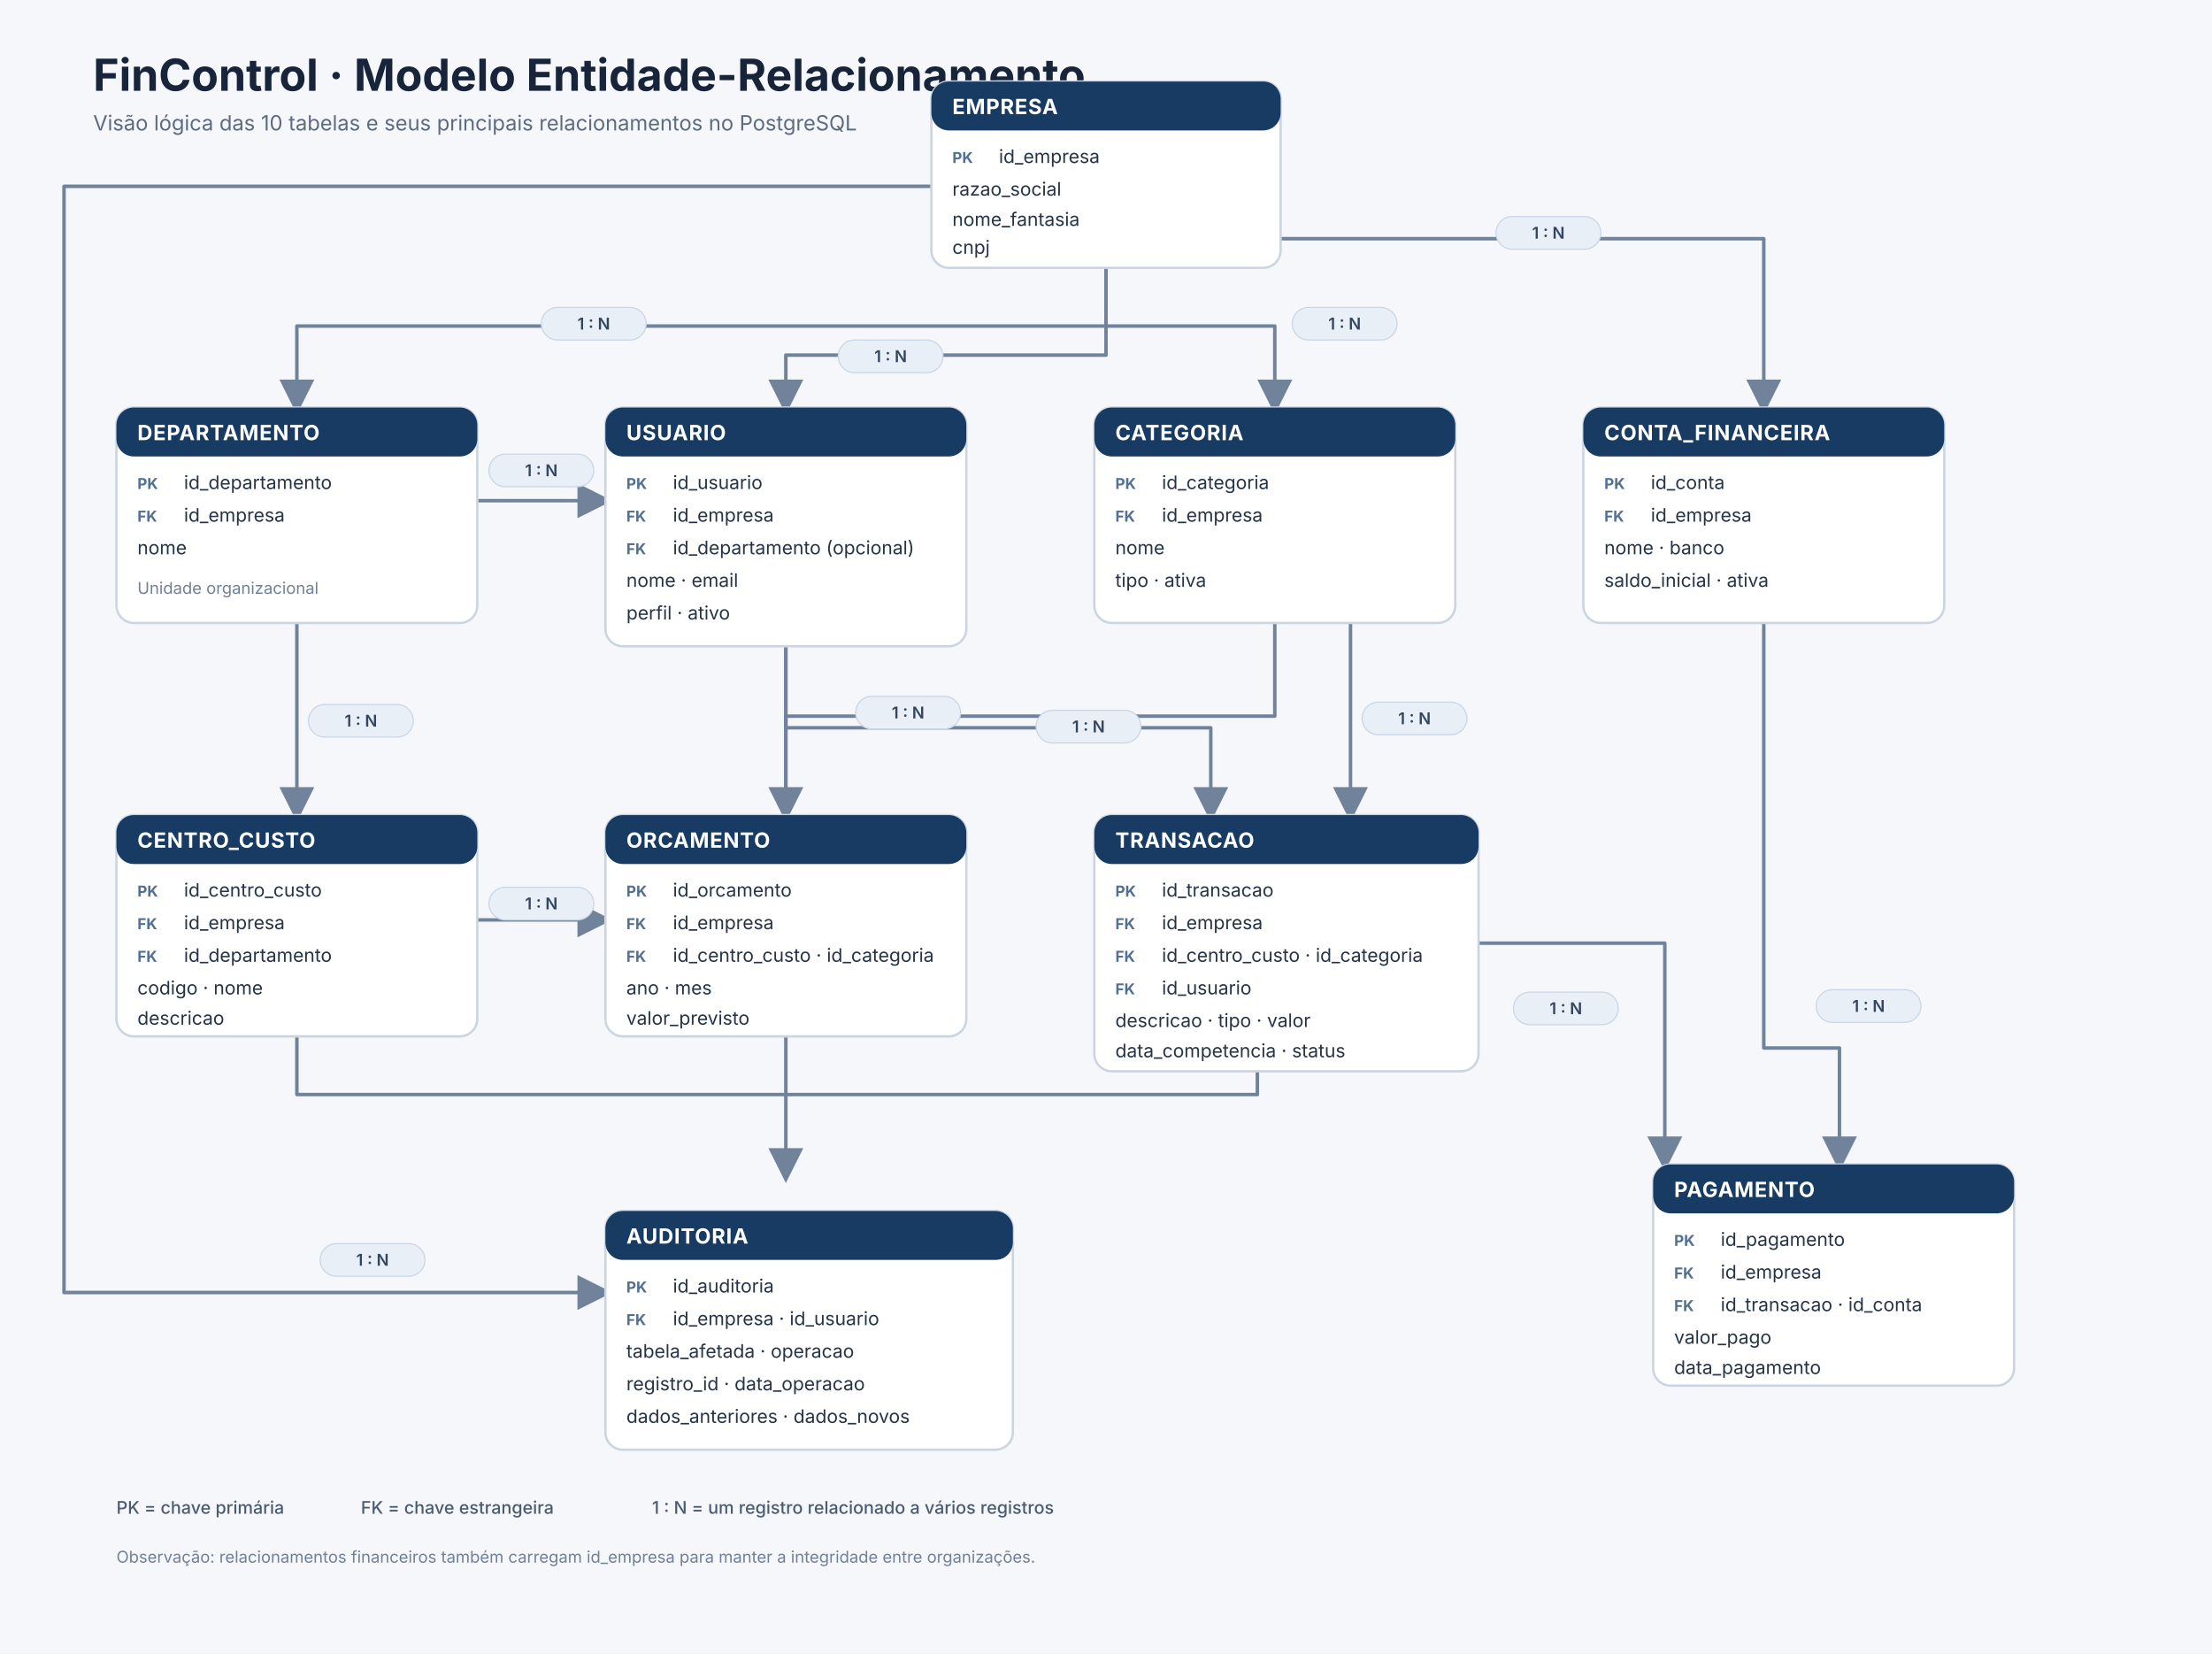
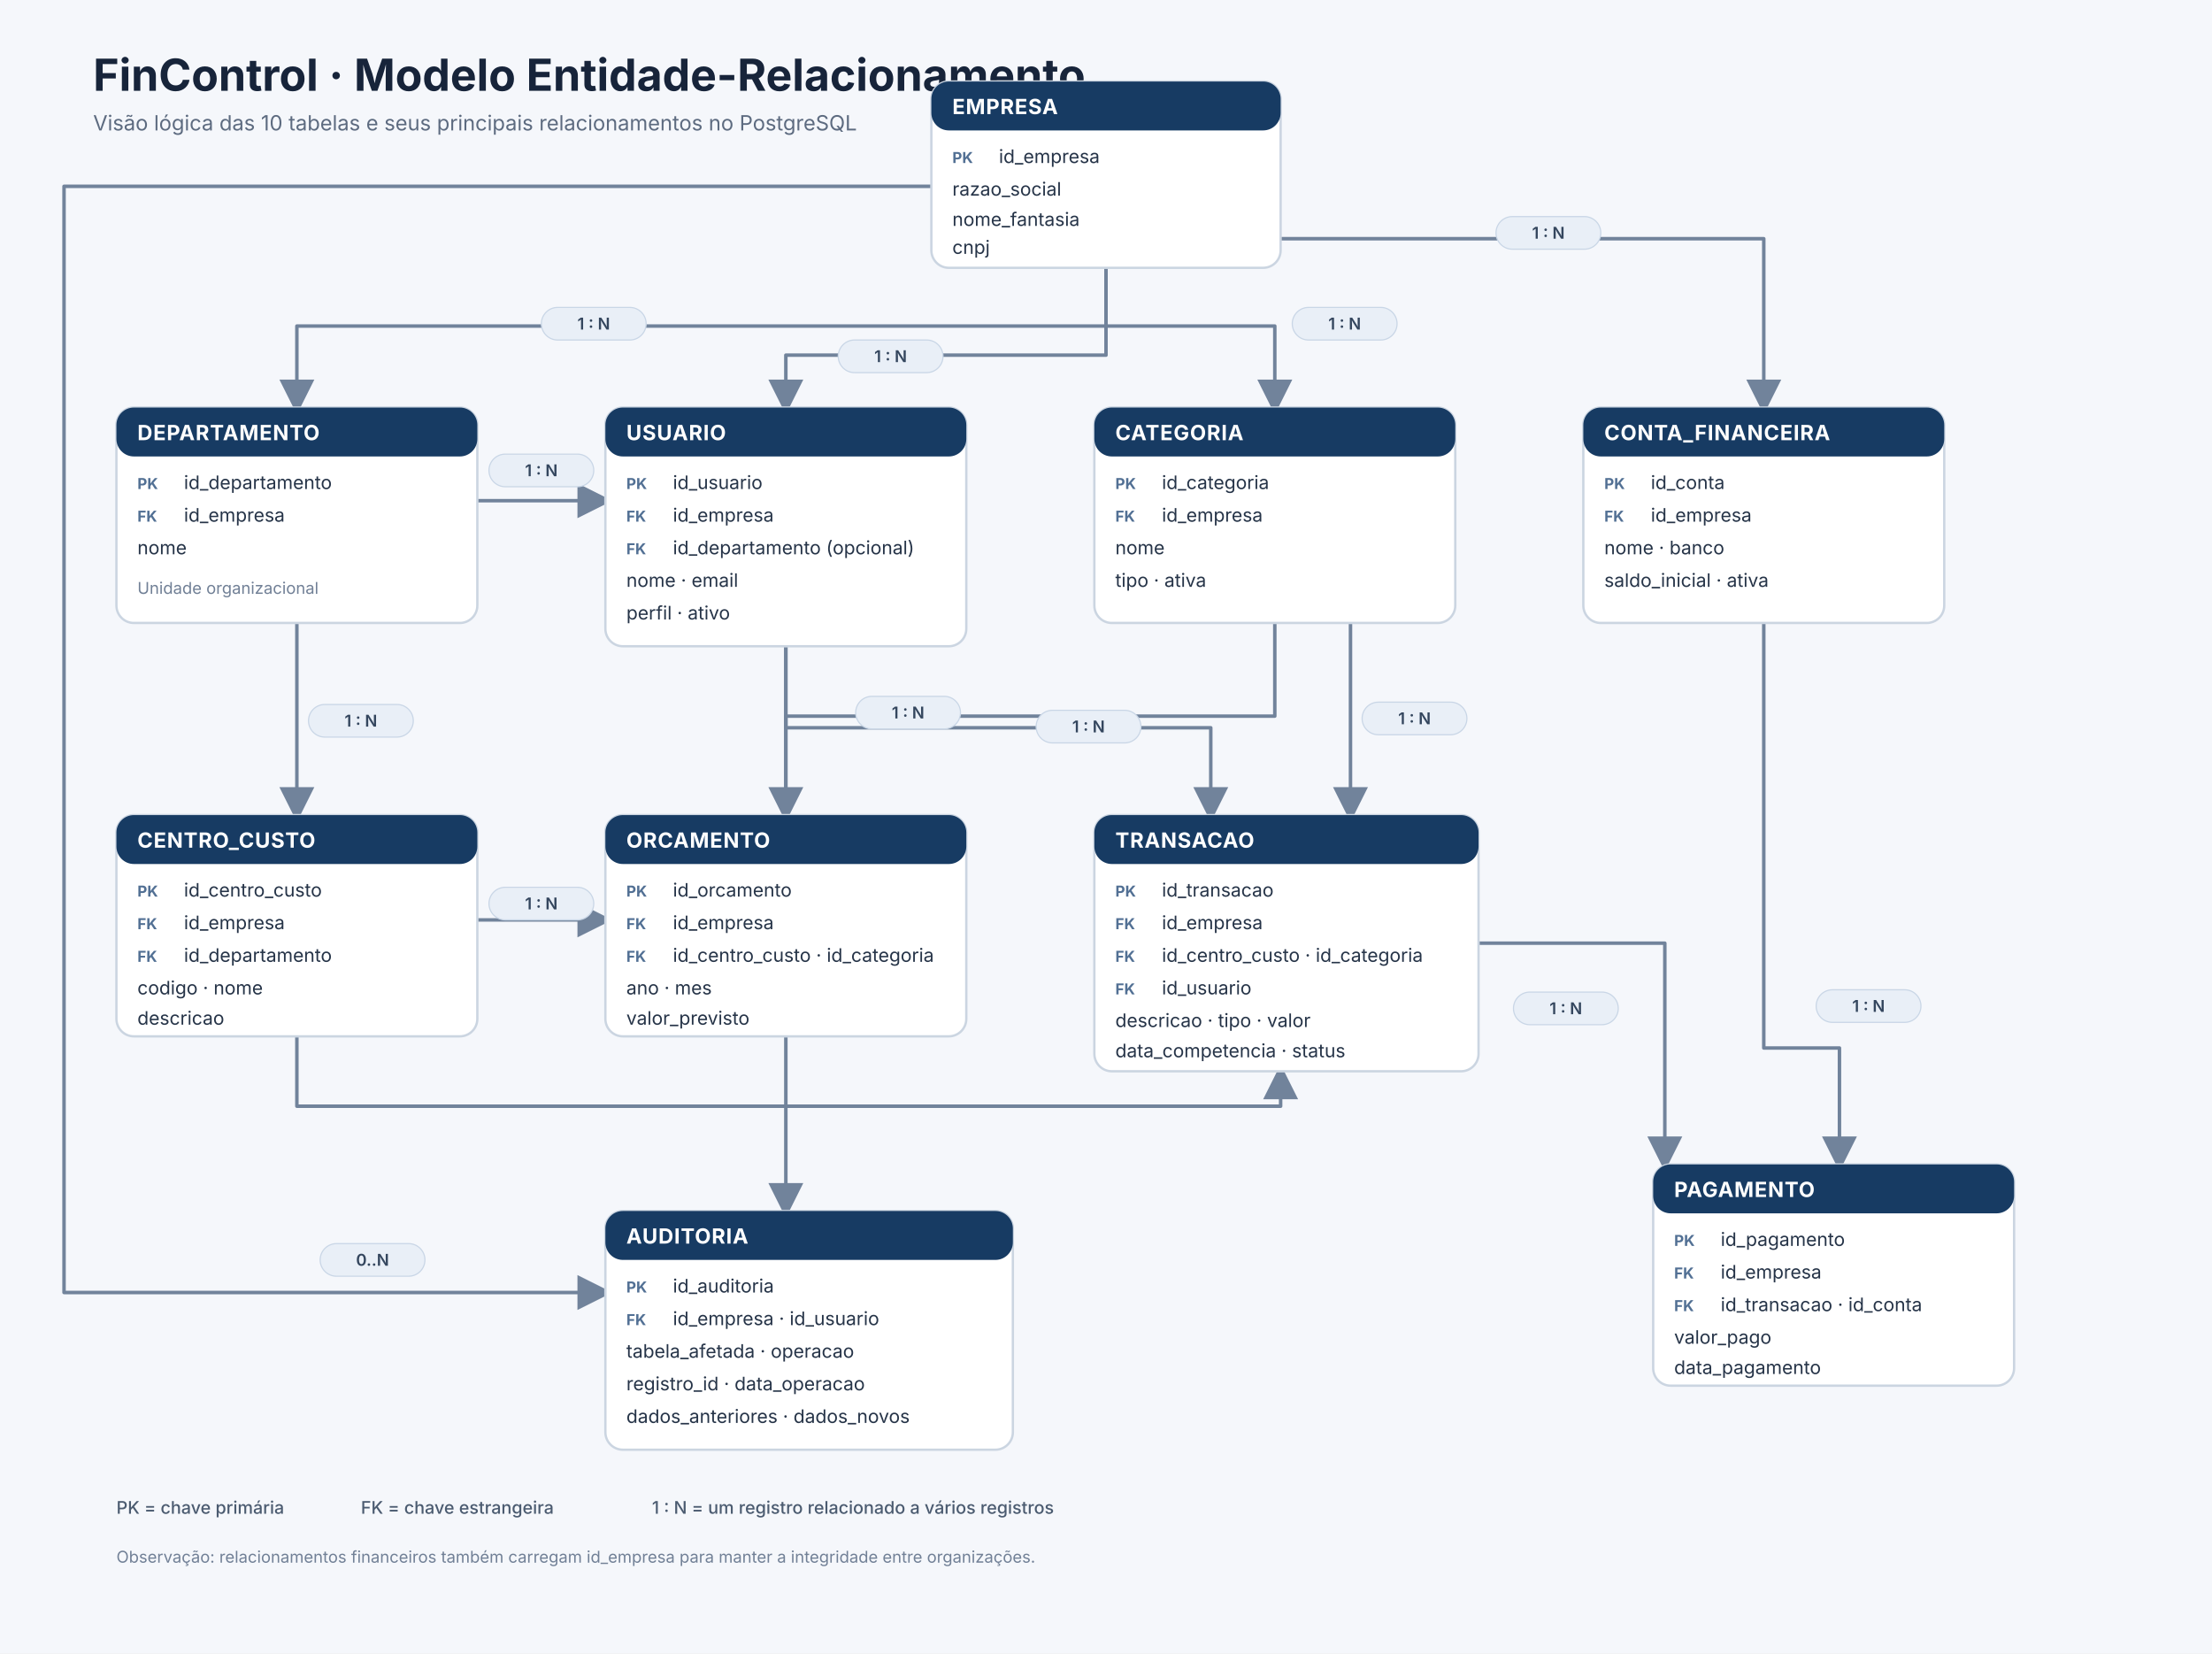
<svg xmlns="http://www.w3.org/2000/svg" width="1900" height="1420" viewBox="0 0 1900 1420" role="img" aria-labelledby="title desc">
  <defs>
    <style>
      .bg{fill:#f5f7fb}
      .heading{font:700 38px Inter,Segoe UI,Arial,sans-serif;fill:#17243a}
      .subheading{font:400 18px Inter,Segoe UI,Arial,sans-serif;fill:#5d6b80}
      .card{fill:#fff;stroke:#cbd5e1;stroke-width:2;rx:15}
      .cardhead{fill:#173b63;rx:15}
      .cardheadtext{font:700 18px Inter,Segoe UI,Arial,sans-serif;fill:#fff;letter-spacing:.6px}
      .field{font:400 16px Inter,Segoe UI,Arial,sans-serif;fill:#263448}
      .key{font:700 13px Inter,Segoe UI,Arial,sans-serif;fill:#527094}
      .edge{fill:none;stroke:#71839b;stroke-width:3;stroke-linecap:round;stroke-linejoin:round}
      .edgeLabel{font:600 14px Inter,Segoe UI,Arial,sans-serif;fill:#34465e}
      .pill{fill:#e9eff7;stroke:#c9d6e6;stroke-width:1}
      .legend{font:500 15px Inter,Segoe UI,Arial,sans-serif;fill:#4b5b70}
      .footer{font:400 14px Inter,Segoe UI,Arial,sans-serif;fill:#718096}
    </style>
    <marker id="arrow" markerWidth="10" markerHeight="10" refX="8" refY="5" orient="auto">
      <path d="M0 0 L10 5 L0 10 Z" fill="#71839b" />
    </marker>
  </defs>
  <rect class="bg" width="1900" height="1420" />
  <text class="heading" x="80" y="78">FinControl · Modelo Entidade-Relacionamento</text>
  <text class="subheading" x="80" y="112">Visão lógica das 10 tabelas e seus principais relacionamentos no PostgreSQL</text>
  <g class="edge" marker-end="url(#arrow)">
    <path d="M950 230 V280 H255 V350" />
    <path d="M950 230 V305 H675 V350" />
    <path d="M950 230 V280 H1095 V350" />
    <path d="M1050 205 H1515 V350" />
    <path d="M255 535 V700" />
    <path d="M410 430 H520" />
    <path d="M410 790 H520" />
-     <path d="M255 860 V940 H1080 V805" />
+     <path d="M255 890 V950 H1100 V920" />
    <path d="M1095 535 V615 H675 V700" />
    <path d="M1160 535 V700" />
    <path d="M675 555 V625 H1040 V700" />
-     <path d="M675 555 V1010" />
+     <path d="M675 555 V1040" />
    <path d="M1270 810 H1430 V1000" />
    <path d="M1515 535 V900 H1580 V1000" />
    <path d="M800 160 H55 V1110 H520" />
  </g>
  <g>
    <rect class="pill" x="465" y="264" width="90" height="28" rx="14" />
    <text class="edgeLabel" x="510" y="283" text-anchor="middle">1 : N</text>
    <rect class="pill" x="720" y="292" width="90" height="28" rx="14" />
    <text class="edgeLabel" x="765" y="311" text-anchor="middle">1 : N</text>
    <rect class="pill" x="1110" y="264" width="90" height="28" rx="14" />
    <text class="edgeLabel" x="1155" y="283" text-anchor="middle">1 : N</text>
    <rect class="pill" x="1285" y="186" width="90" height="28" rx="14" />
    <text class="edgeLabel" x="1330" y="205" text-anchor="middle">1 : N</text>
    <rect class="pill" x="265" y="605" width="90" height="28" rx="14" />
    <text class="edgeLabel" x="310" y="624" text-anchor="middle">1 : N</text>
    <rect class="pill" x="420" y="390" width="90" height="28" rx="14" />
    <text class="edgeLabel" x="465" y="409" text-anchor="middle">1 : N</text>
    <rect class="pill" x="420" y="762" width="90" height="28" rx="14" />
    <text class="edgeLabel" x="465" y="781" text-anchor="middle">1 : N</text>
    <rect class="pill" x="735" y="598" width="90" height="28" rx="14" />
    <text class="edgeLabel" x="780" y="617" text-anchor="middle">1 : N</text>
    <rect class="pill" x="1170" y="603" width="90" height="28" rx="14" />
    <text class="edgeLabel" x="1215" y="622" text-anchor="middle">1 : N</text>
    <rect class="pill" x="890" y="610" width="90" height="28" rx="14" />
    <text class="edgeLabel" x="935" y="629" text-anchor="middle">1 : N</text>
    <rect class="pill" x="690" y="830" width="90" height="28" rx="14" />
    <text class="edgeLabel" x="735" y="849" text-anchor="middle">1 : N</text>
    <rect class="pill" x="1300" y="852" width="90" height="28" rx="14" />
    <text class="edgeLabel" x="1345" y="871" text-anchor="middle">1 : N</text>
    <rect class="pill" x="1560" y="850" width="90" height="28" rx="14" />
    <text class="edgeLabel" x="1605" y="869" text-anchor="middle">1 : N</text>
    <rect class="pill" x="275" y="1068" width="90" height="28" rx="14" />
-     <text class="edgeLabel" x="320" y="1087" text-anchor="middle">1 : N</text>
+     <text class="edgeLabel" x="320" y="1087" text-anchor="middle">0..N</text>
  </g>
  <g transform="translate(800 70)">
    <rect class="card" width="300" height="160" />
    <rect class="cardhead" width="300" height="42" />
    <text class="cardheadtext" x="18" y="28">EMPRESA</text>
    <text class="key" x="18" y="70">PK</text>
    <text class="field" x="58" y="70">id_empresa</text>
    <text class="field" x="18" y="98">razao_social</text>
    <text class="field" x="18" y="124">nome_fantasia</text>
    <text class="field" x="18" y="148">cnpj</text>
  </g>
  <g transform="translate(100 350)">
    <rect class="card" width="310" height="185" />
    <rect class="cardhead" width="310" height="42" />
    <text class="cardheadtext" x="18" y="28">DEPARTAMENTO</text>
    <text class="key" x="18" y="70">PK</text>
    <text class="field" x="58" y="70">id_departamento</text>
    <text class="key" x="18" y="98">FK</text>
    <text class="field" x="58" y="98">id_empresa</text>
    <text class="field" x="18" y="126">nome</text>
    <text class="footer" x="18" y="160">Unidade organizacional</text>
  </g>
  <g transform="translate(520 350)">
    <rect class="card" width="310" height="205" />
    <rect class="cardhead" width="310" height="42" />
    <text class="cardheadtext" x="18" y="28">USUARIO</text>
    <text class="key" x="18" y="70">PK</text>
    <text class="field" x="58" y="70">id_usuario</text>
    <text class="key" x="18" y="98">FK</text>
    <text class="field" x="58" y="98">id_empresa</text>
    <text class="key" x="18" y="126">FK</text>
    <text class="field" x="58" y="126">id_departamento (opcional)</text>
    <text class="field" x="18" y="154">nome · email</text>
    <text class="field" x="18" y="182">perfil · ativo</text>
  </g>
  <g transform="translate(940 350)">
    <rect class="card" width="310" height="185" />
    <rect class="cardhead" width="310" height="42" />
    <text class="cardheadtext" x="18" y="28">CATEGORIA</text>
    <text class="key" x="18" y="70">PK</text>
    <text class="field" x="58" y="70">id_categoria</text>
    <text class="key" x="18" y="98">FK</text>
    <text class="field" x="58" y="98">id_empresa</text>
    <text class="field" x="18" y="126">nome</text>
    <text class="field" x="18" y="154">tipo · ativa</text>
  </g>
  <g transform="translate(1360 350)">
    <rect class="card" width="310" height="185" />
    <rect class="cardhead" width="310" height="42" />
    <text class="cardheadtext" x="18" y="28">CONTA_FINANCEIRA</text>
    <text class="key" x="18" y="70">PK</text>
    <text class="field" x="58" y="70">id_conta</text>
    <text class="key" x="18" y="98">FK</text>
    <text class="field" x="58" y="98">id_empresa</text>
    <text class="field" x="18" y="126">nome · banco</text>
    <text class="field" x="18" y="154">saldo_inicial · ativa</text>
  </g>
  <g transform="translate(100 700)">
    <rect class="card" width="310" height="190" />
    <rect class="cardhead" width="310" height="42" />
    <text class="cardheadtext" x="18" y="28">CENTRO_CUSTO</text>
    <text class="key" x="18" y="70">PK</text>
    <text class="field" x="58" y="70">id_centro_custo</text>
    <text class="key" x="18" y="98">FK</text>
    <text class="field" x="58" y="98">id_empresa</text>
    <text class="key" x="18" y="126">FK</text>
    <text class="field" x="58" y="126">id_departamento</text>
    <text class="field" x="18" y="154">codigo · nome</text>
    <text class="field" x="18" y="180">descricao</text>
  </g>
  <g transform="translate(520 700)">
    <rect class="card" width="310" height="190" />
    <rect class="cardhead" width="310" height="42" />
    <text class="cardheadtext" x="18" y="28">ORCAMENTO</text>
    <text class="key" x="18" y="70">PK</text>
    <text class="field" x="58" y="70">id_orcamento</text>
    <text class="key" x="18" y="98">FK</text>
    <text class="field" x="58" y="98">id_empresa</text>
    <text class="key" x="18" y="126">FK</text>
    <text class="field" x="58" y="126">id_centro_custo · id_categoria</text>
    <text class="field" x="18" y="154">ano · mes</text>
    <text class="field" x="18" y="180">valor_previsto</text>
  </g>
  <g transform="translate(940 700)">
    <rect class="card" width="330" height="220" />
    <rect class="cardhead" width="330" height="42" />
    <text class="cardheadtext" x="18" y="28">TRANSACAO</text>
    <text class="key" x="18" y="70">PK</text>
    <text class="field" x="58" y="70">id_transacao</text>
    <text class="key" x="18" y="98">FK</text>
    <text class="field" x="58" y="98">id_empresa</text>
    <text class="key" x="18" y="126">FK</text>
    <text class="field" x="58" y="126">id_centro_custo · id_categoria</text>
    <text class="key" x="18" y="154">FK</text>
    <text class="field" x="58" y="154">id_usuario</text>
    <text class="field" x="18" y="182">descricao · tipo · valor</text>
    <text class="field" x="18" y="208">data_competencia · status</text>
  </g>
  <g transform="translate(520 1040)">
    <rect class="card" width="350" height="205" />
    <rect class="cardhead" width="350" height="42" />
    <text class="cardheadtext" x="18" y="28">AUDITORIA</text>
    <text class="key" x="18" y="70">PK</text>
    <text class="field" x="58" y="70">id_auditoria</text>
    <text class="key" x="18" y="98">FK</text>
    <text class="field" x="58" y="98">id_empresa · id_usuario</text>
    <text class="field" x="18" y="126">tabela_afetada · operacao</text>
    <text class="field" x="18" y="154">registro_id · data_operacao</text>
    <text class="field" x="18" y="182">dados_anteriores · dados_novos</text>
  </g>
  <g transform="translate(1420 1000)">
    <rect class="card" width="310" height="190" />
    <rect class="cardhead" width="310" height="42" />
    <text class="cardheadtext" x="18" y="28">PAGAMENTO</text>
    <text class="key" x="18" y="70">PK</text>
    <text class="field" x="58" y="70">id_pagamento</text>
    <text class="key" x="18" y="98">FK</text>
    <text class="field" x="58" y="98">id_empresa</text>
    <text class="key" x="18" y="126">FK</text>
    <text class="field" x="58" y="126">id_transacao · id_conta</text>
    <text class="field" x="18" y="154">valor_pago</text>
    <text class="field" x="18" y="180">data_pagamento</text>
  </g>
  <g transform="translate(100 1300)">
    <text class="legend" x="0" y="0">PK = chave primária</text>
    <text class="legend" x="210" y="0">FK = chave estrangeira</text>
    <text class="legend" x="460" y="0">1 : N = um registro relacionado a vários registros</text>
    <text class="footer" x="0" y="42">Observação: relacionamentos financeiros também carregam id_empresa para manter a integridade entre organizações.</text>
  </g>
</svg>
